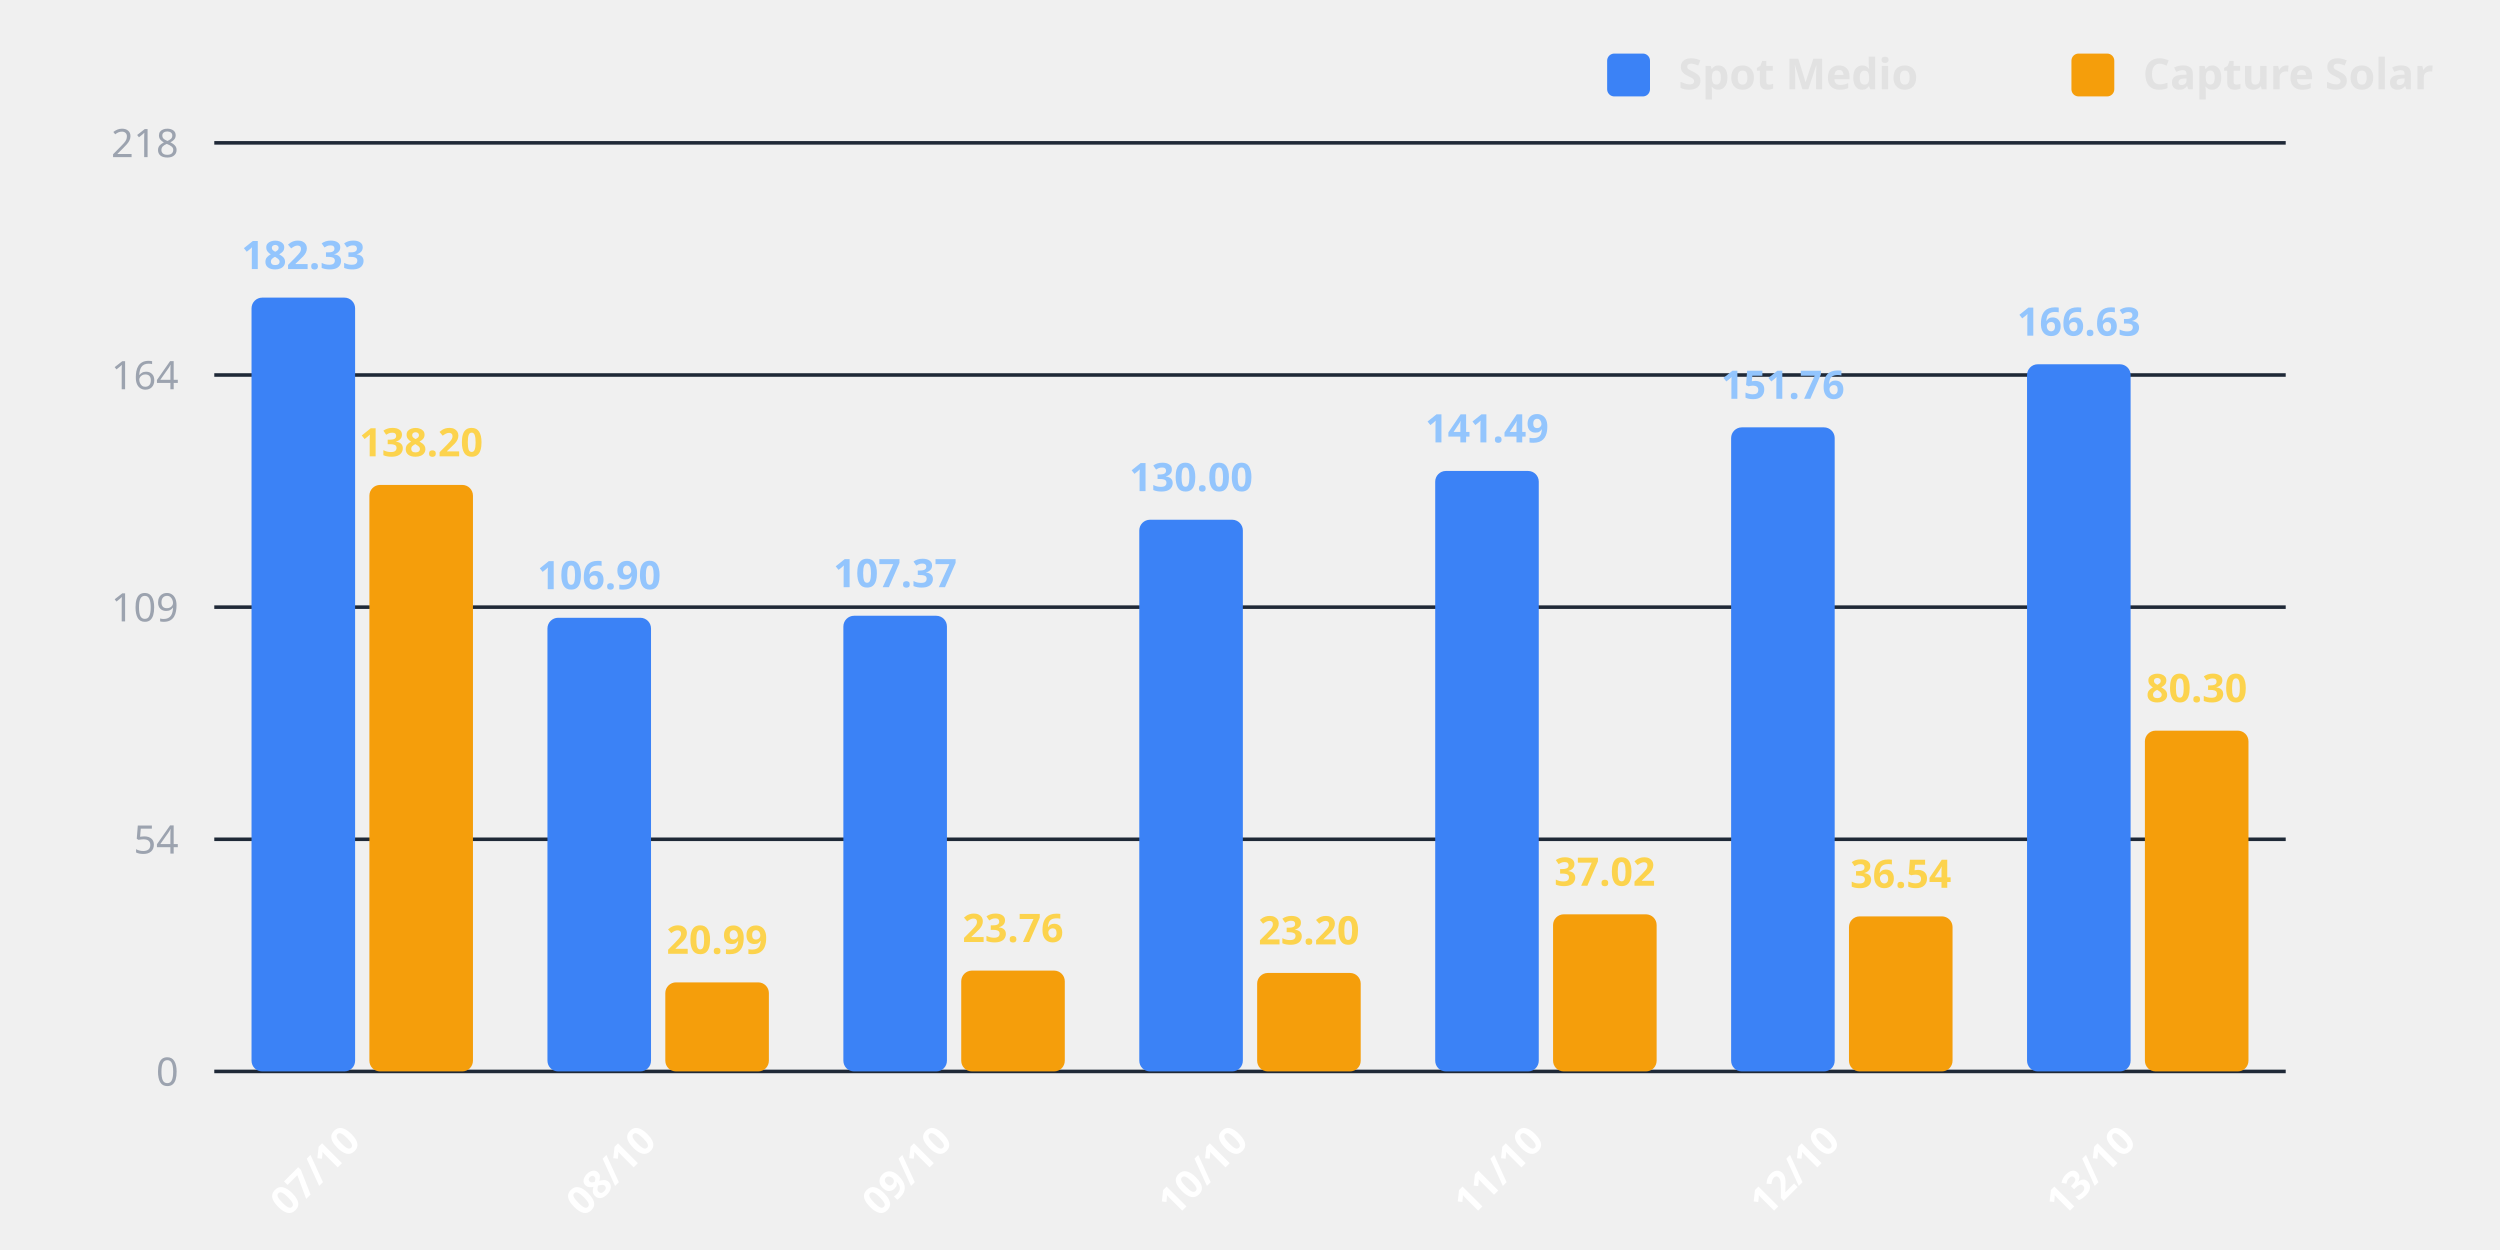
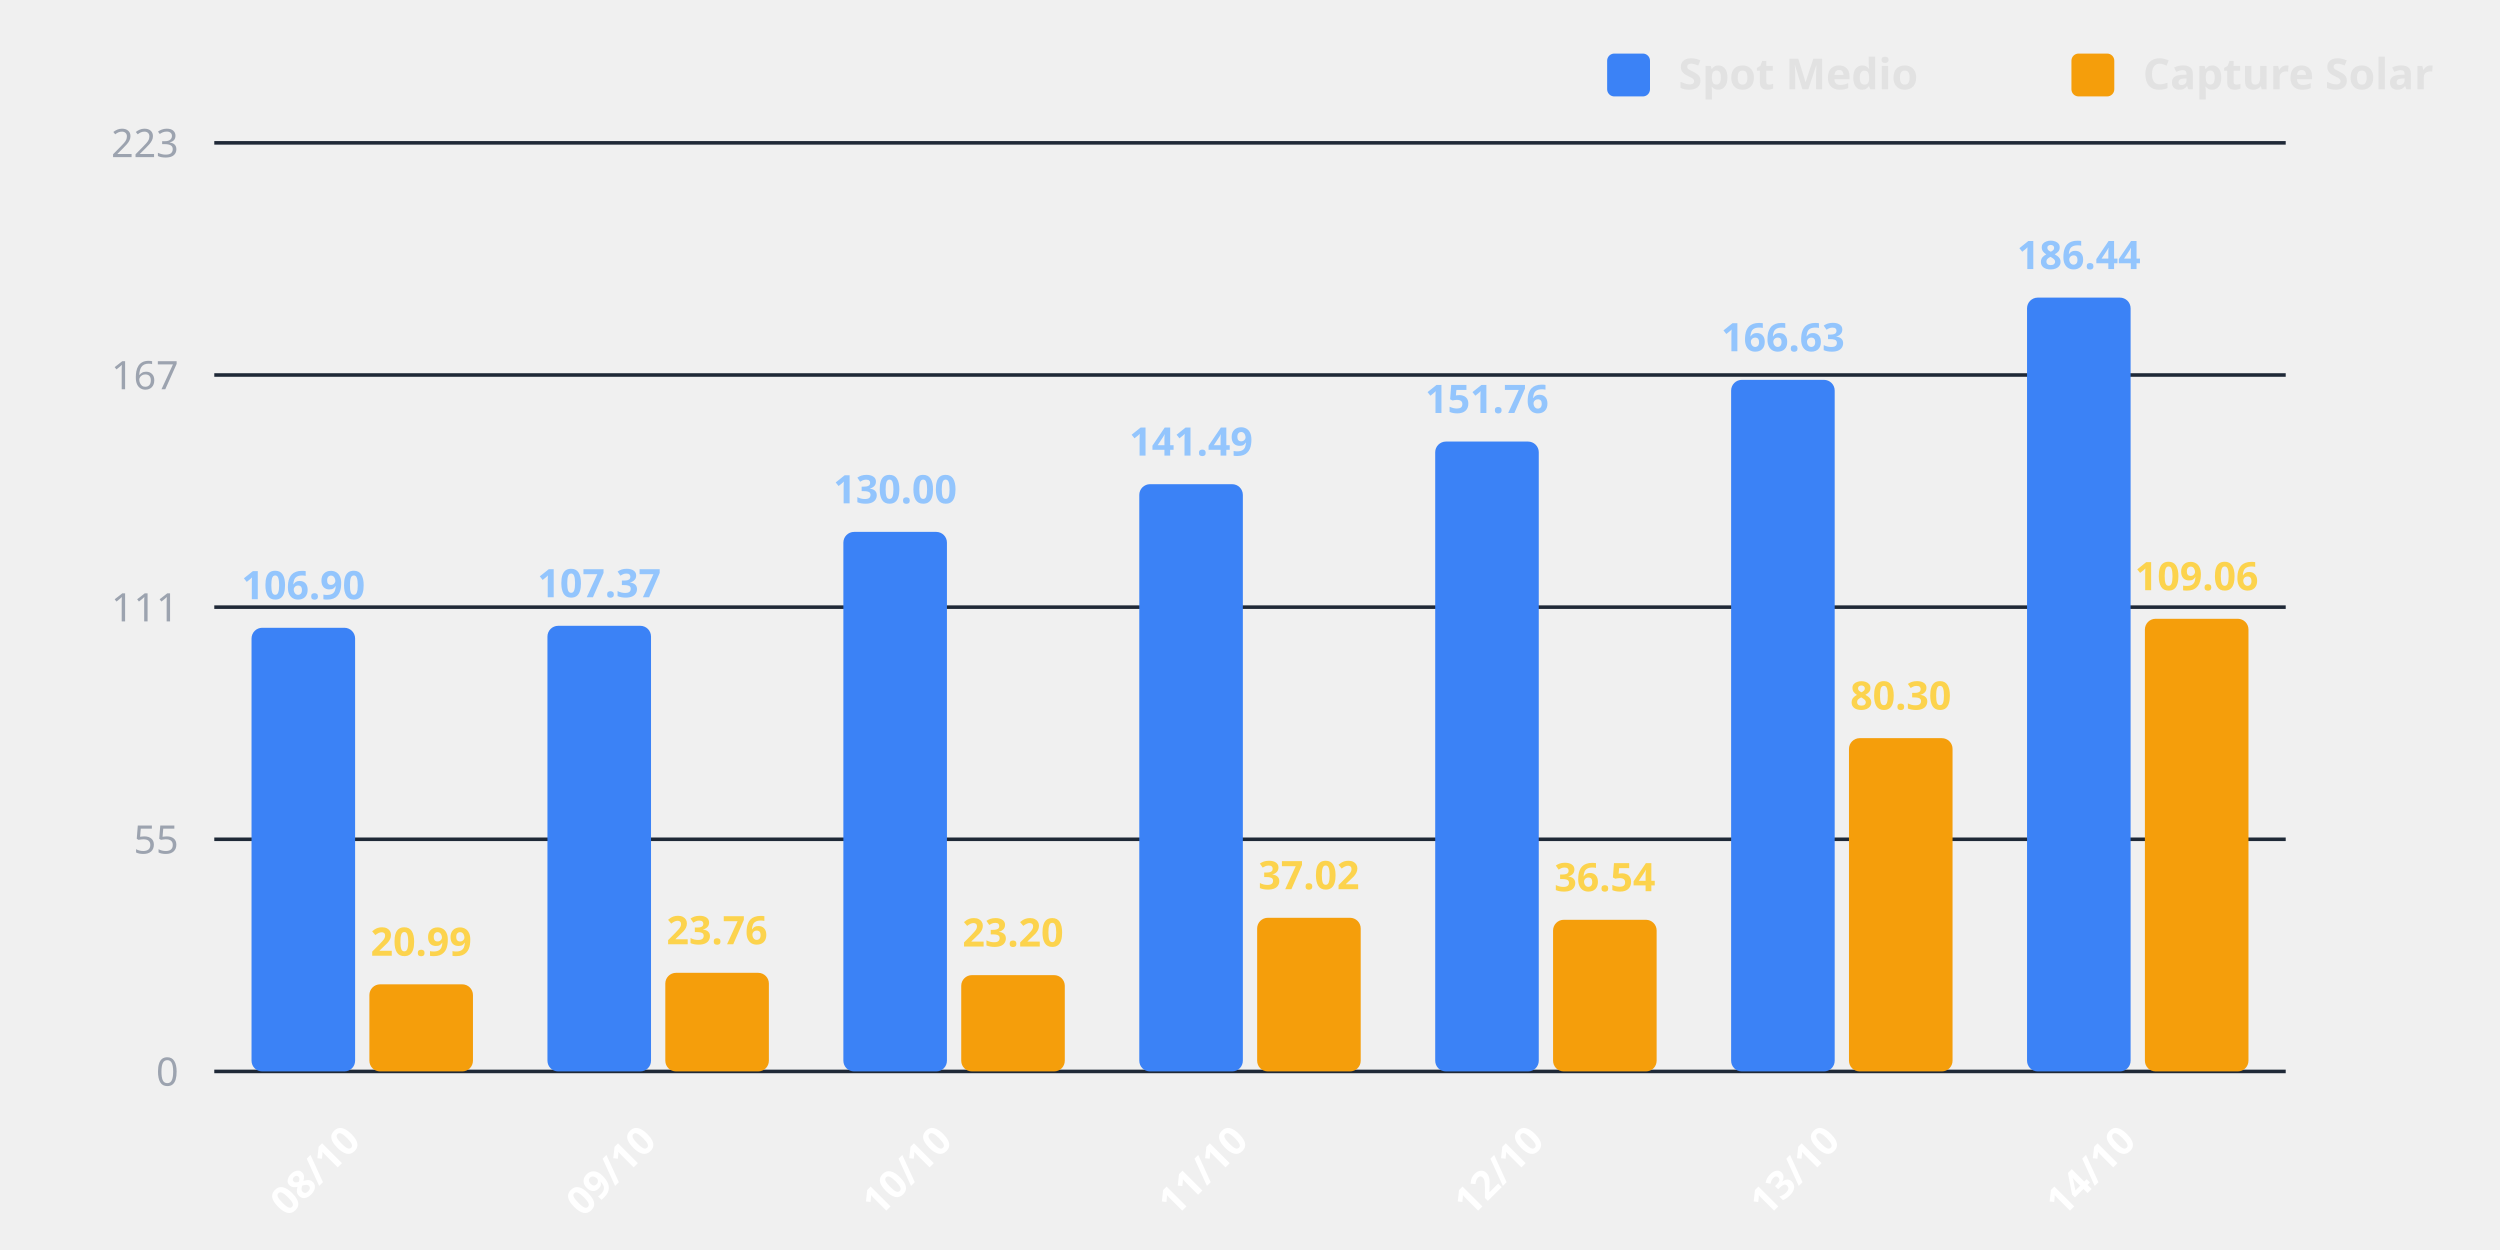
<svg xmlns="http://www.w3.org/2000/svg" viewBox="0 0 700 350" style="font-family: sans-serif; background-color: #0b0f19;">
  <rect x="450" y="15" width="12" height="12" fill="#3b82f6" rx="2" />
  <text x="470" y="25" font-size="12" fill="#e2e2e2" font-weight="bold">Spot Medio</text>
  <rect x="580" y="15" width="12" height="12" fill="#f59e0b" rx="2" />
  <text x="600" y="25" font-size="12" fill="#e2e2e2" font-weight="bold">Capture Solar</text>
  <line x1="60" y1="300.0" x2="640" y2="300.0" stroke="#1f2937" stroke-width="1" />
  <text x="50" y="304.0" text-anchor="end" font-size="11" fill="#9ca3af">0</text>
  <line x1="60" y1="235.0" x2="640" y2="235.0" stroke="#1f2937" stroke-width="1" />
-   <text x="50" y="239.0" text-anchor="end" font-size="11" fill="#9ca3af">54</text>
+   <text x="50" y="239.0" text-anchor="end" font-size="11" fill="#9ca3af">55</text>
  <line x1="60" y1="170.0" x2="640" y2="170.0" stroke="#1f2937" stroke-width="1" />
-   <text x="50" y="174.0" text-anchor="end" font-size="11" fill="#9ca3af">109</text>
-   <line x1="60" y1="105" x2="640" y2="105" stroke="#1f2937" stroke-width="1" />
-   <text x="50" y="109" text-anchor="end" font-size="11" fill="#9ca3af">164</text>
+   <text x="50" y="174.0" text-anchor="end" font-size="11" fill="#9ca3af">111</text>
+   <line x1="60" y1="105.0" x2="640" y2="105.0" stroke="#1f2937" stroke-width="1" />
+   <text x="50" y="109.0" text-anchor="end" font-size="11" fill="#9ca3af">167</text>
  <line x1="60" y1="40.0" x2="640" y2="40.0" stroke="#1f2937" stroke-width="1" />
-   <text x="50" y="44.0" text-anchor="end" font-size="11" fill="#9ca3af">218</text>
-   <text x="101.429" y="320" text-anchor="end" transform="rotate(-45, 101.4286, 320)" font-size="11" font-weight="bold" fill="#ffffff">07/10</text>
-   <rect x="70.429" y="83.333" width="29.0" height="216.667" fill="#3b82f6" rx="3" />
-   <text x="84.929" y="75.333" text-anchor="middle" font-size="11" font-weight="bold" fill="#93c5fd">182.33</text>
-   <rect x="103.429" y="135.778" width="29.0" height="164.222" fill="#f59e0b" rx="3" />
-   <text x="117.929" y="127.778" text-anchor="middle" font-size="11" font-weight="bold" fill="#fcd34d">138.20</text>
-   <text x="184.286" y="320" text-anchor="end" transform="rotate(-45, 184.2857, 320)" font-size="11" font-weight="bold" fill="#ffffff">08/10</text>
-   <rect x="153.286" y="172.976" width="29.0" height="127.024" fill="#3b82f6" rx="3" />
-   <text x="167.786" y="164.976" text-anchor="middle" font-size="11" font-weight="bold" fill="#93c5fd">106.90</text>
-   <rect x="186.286" y="275.063" width="29.0" height="24.937" fill="#f59e0b" rx="3" />
-   <text x="200.786" y="267.063" text-anchor="middle" font-size="11" font-weight="bold" fill="#fcd34d">20.99</text>
-   <text x="267.143" y="320" text-anchor="end" transform="rotate(-45, 267.1429, 320)" font-size="11" font-weight="bold" fill="#ffffff">09/10</text>
-   <rect x="236.143" y="172.414" width="29.0" height="127.586" fill="#3b82f6" rx="3" />
-   <text x="250.643" y="164.414" text-anchor="middle" font-size="11" font-weight="bold" fill="#93c5fd">107.37</text>
-   <rect x="269.143" y="271.768" width="29.0" height="28.232" fill="#f59e0b" rx="3" />
-   <text x="283.643" y="263.768" text-anchor="middle" font-size="11" font-weight="bold" fill="#fcd34d">23.76</text>
-   <text x="350.0" y="320" text-anchor="end" transform="rotate(-45, 350.0, 320)" font-size="11" font-weight="bold" fill="#ffffff">10/10</text>
-   <rect x="319.0" y="145.526" width="29.0" height="154.474" fill="#3b82f6" rx="3" />
-   <text x="333.5" y="137.526" text-anchor="middle" font-size="11" font-weight="bold" fill="#93c5fd">130.00</text>
-   <rect x="352.0" y="272.426" width="29.0" height="27.574" fill="#f59e0b" rx="3" />
-   <text x="366.5" y="264.426" text-anchor="middle" font-size="11" font-weight="bold" fill="#fcd34d">23.20</text>
-   <text x="432.857" y="320" text-anchor="end" transform="rotate(-45, 432.8571, 320)" font-size="11" font-weight="bold" fill="#ffffff">11/10</text>
-   <rect x="401.857" y="131.867" width="29.0" height="168.133" fill="#3b82f6" rx="3" />
-   <text x="416.357" y="123.867" text-anchor="middle" font-size="11" font-weight="bold" fill="#93c5fd">141.49</text>
-   <rect x="434.857" y="256.01" width="29.0" height="43.99" fill="#f59e0b" rx="3" />
-   <text x="449.357" y="248.01" text-anchor="middle" font-size="11" font-weight="bold" fill="#fcd34d">37.02</text>
-   <text x="515.714" y="320" text-anchor="end" transform="rotate(-45, 515.7143, 320)" font-size="11" font-weight="bold" fill="#ffffff">12/10</text>
-   <rect x="484.714" y="119.661" width="29.0" height="180.339" fill="#3b82f6" rx="3" />
-   <text x="499.214" y="111.661" text-anchor="middle" font-size="11" font-weight="bold" fill="#93c5fd">151.76</text>
-   <rect x="517.714" y="256.584" width="29.0" height="43.416" fill="#f59e0b" rx="3" />
-   <text x="532.214" y="248.584" text-anchor="middle" font-size="11" font-weight="bold" fill="#fcd34d">36.54</text>
-   <text x="598.571" y="320" text-anchor="end" transform="rotate(-45, 598.5714, 320)" font-size="11" font-weight="bold" fill="#ffffff">13/10</text>
-   <rect x="567.571" y="101.994" width="29.0" height="198.006" fill="#3b82f6" rx="3" />
-   <text x="582.071" y="93.994" text-anchor="middle" font-size="11" font-weight="bold" fill="#93c5fd">166.63</text>
-   <rect x="600.571" y="204.582" width="29.0" height="95.418" fill="#f59e0b" rx="3" />
-   <text x="615.071" y="196.582" text-anchor="middle" font-size="11" font-weight="bold" fill="#fcd34d">80.30</text>
+   <text x="50" y="44.0" text-anchor="end" font-size="11" fill="#9ca3af">223</text>
+   <text x="101.429" y="320" text-anchor="end" transform="rotate(-45, 101.4286, 320)" font-size="11" font-weight="bold" fill="#ffffff">08/10</text>
+   <rect x="70.429" y="175.776" width="29.0" height="124.224" fill="#3b82f6" rx="3" />
+   <text x="84.929" y="167.776" text-anchor="middle" font-size="11" font-weight="bold" fill="#93c5fd">106.90</text>
+   <rect x="103.429" y="275.612" width="29.0" height="24.388" fill="#f59e0b" rx="3" />
+   <text x="117.929" y="267.612" text-anchor="middle" font-size="11" font-weight="bold" fill="#fcd34d">20.99</text>
+   <text x="184.286" y="320" text-anchor="end" transform="rotate(-45, 184.2857, 320)" font-size="11" font-weight="bold" fill="#ffffff">09/10</text>
+   <rect x="153.286" y="175.227" width="29.0" height="124.773" fill="#3b82f6" rx="3" />
+   <text x="167.786" y="167.227" text-anchor="middle" font-size="11" font-weight="bold" fill="#93c5fd">107.37</text>
+   <rect x="186.286" y="272.391" width="29.0" height="27.609" fill="#f59e0b" rx="3" />
+   <text x="200.786" y="264.391" text-anchor="middle" font-size="11" font-weight="bold" fill="#fcd34d">23.76</text>
+   <text x="267.143" y="320" text-anchor="end" transform="rotate(-45, 267.1429, 320)" font-size="11" font-weight="bold" fill="#ffffff">10/10</text>
+   <rect x="236.143" y="148.932" width="29.0" height="151.068" fill="#3b82f6" rx="3" />
+   <text x="250.643" y="140.932" text-anchor="middle" font-size="11" font-weight="bold" fill="#93c5fd">130.00</text>
+   <rect x="269.143" y="273.034" width="29.0" height="26.966" fill="#f59e0b" rx="3" />
+   <text x="283.643" y="265.034" text-anchor="middle" font-size="11" font-weight="bold" fill="#fcd34d">23.20</text>
+   <text x="350.0" y="320" text-anchor="end" transform="rotate(-45, 350.0, 320)" font-size="11" font-weight="bold" fill="#ffffff">11/10</text>
+   <rect x="319.0" y="135.573" width="29.0" height="164.427" fill="#3b82f6" rx="3" />
+   <text x="333.5" y="127.573" text-anchor="middle" font-size="11" font-weight="bold" fill="#93c5fd">141.49</text>
+   <rect x="352.0" y="256.98" width="29.0" height="43.02" fill="#f59e0b" rx="3" />
+   <text x="366.5" y="248.98" text-anchor="middle" font-size="11" font-weight="bold" fill="#fcd34d">37.02</text>
+   <text x="432.857" y="320" text-anchor="end" transform="rotate(-45, 432.8571, 320)" font-size="11" font-weight="bold" fill="#ffffff">12/10</text>
+   <rect x="401.857" y="123.637" width="29.0" height="176.363" fill="#3b82f6" rx="3" />
+   <text x="416.357" y="115.637" text-anchor="middle" font-size="11" font-weight="bold" fill="#93c5fd">151.76</text>
+   <rect x="434.857" y="257.541" width="29.0" height="42.459" fill="#f59e0b" rx="3" />
+   <text x="449.357" y="249.541" text-anchor="middle" font-size="11" font-weight="bold" fill="#fcd34d">36.54</text>
+   <text x="515.714" y="320" text-anchor="end" transform="rotate(-45, 515.7143, 320)" font-size="11" font-weight="bold" fill="#ffffff">13/10</text>
+   <rect x="484.714" y="106.359" width="29.0" height="193.641" fill="#3b82f6" rx="3" />
+   <text x="499.214" y="98.359" text-anchor="middle" font-size="11" font-weight="bold" fill="#93c5fd">166.63</text>
+   <rect x="517.714" y="206.685" width="29.0" height="93.315" fill="#f59e0b" rx="3" />
+   <text x="532.214" y="198.685" text-anchor="middle" font-size="11" font-weight="bold" fill="#fcd34d">80.30</text>
+   <text x="598.571" y="320" text-anchor="end" transform="rotate(-45, 598.5714, 320)" font-size="11" font-weight="bold" fill="#ffffff">14/10</text>
+   <rect x="567.571" y="83.333" width="29.0" height="216.667" fill="#3b82f6" rx="3" />
+   <text x="582.071" y="75.333" text-anchor="middle" font-size="11" font-weight="bold" fill="#93c5fd">186.44</text>
+   <rect x="600.571" y="173.257" width="29.0" height="126.743" fill="#f59e0b" rx="3" />
+   <text x="615.071" y="165.257" text-anchor="middle" font-size="11" font-weight="bold" fill="#fcd34d">109.06</text>
</svg>
